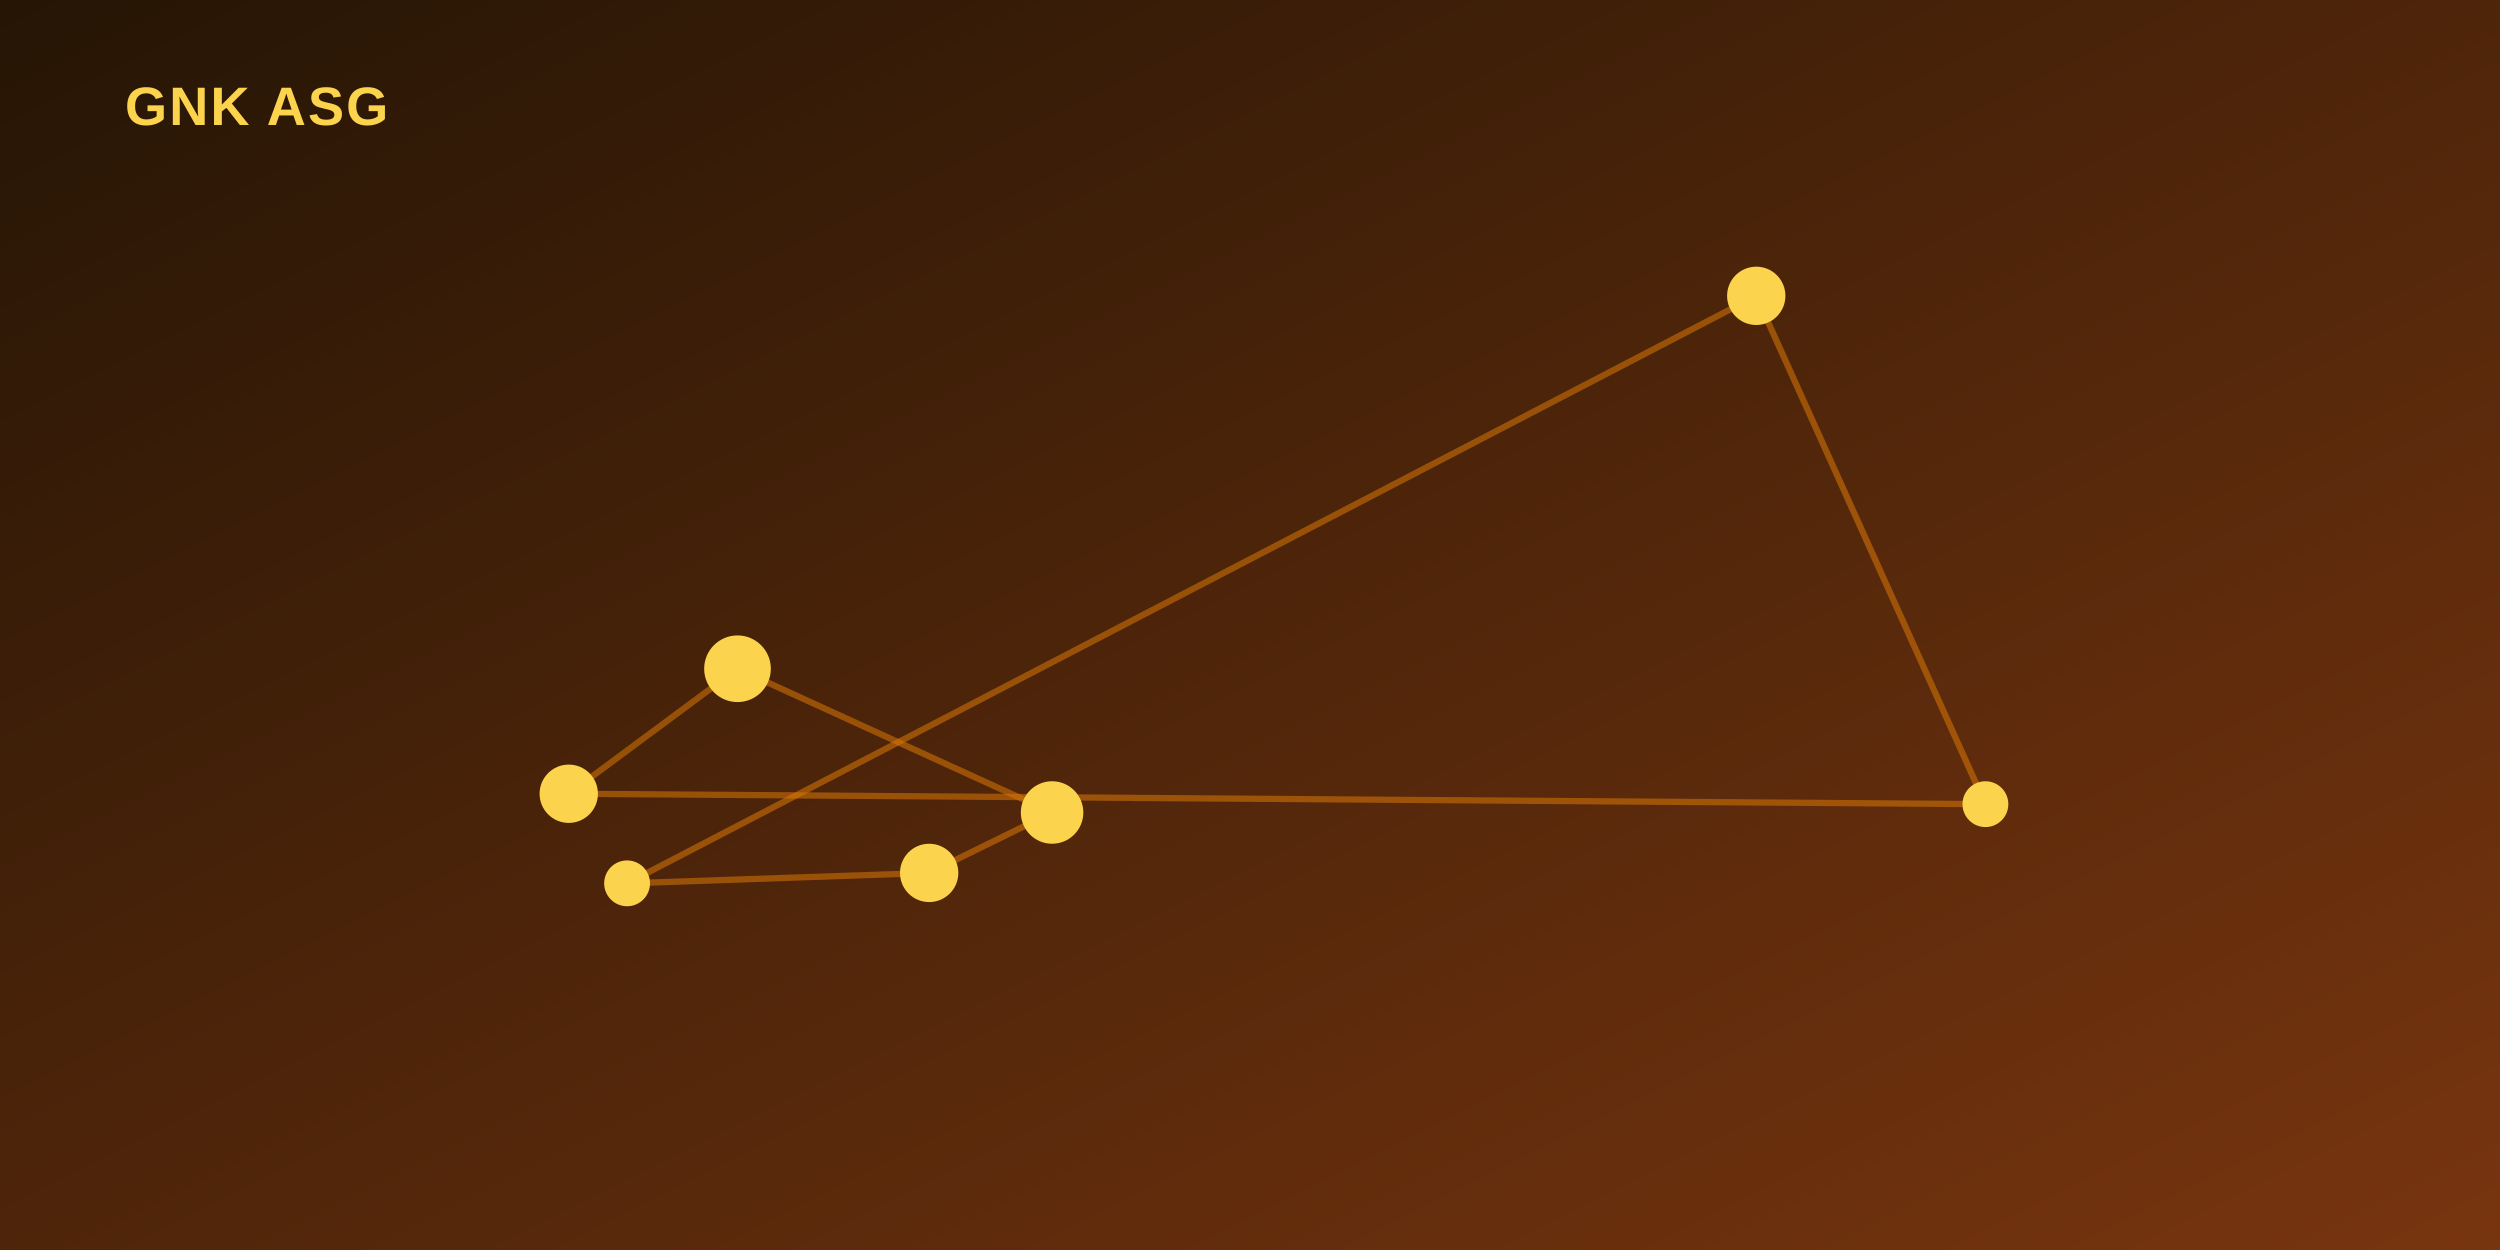
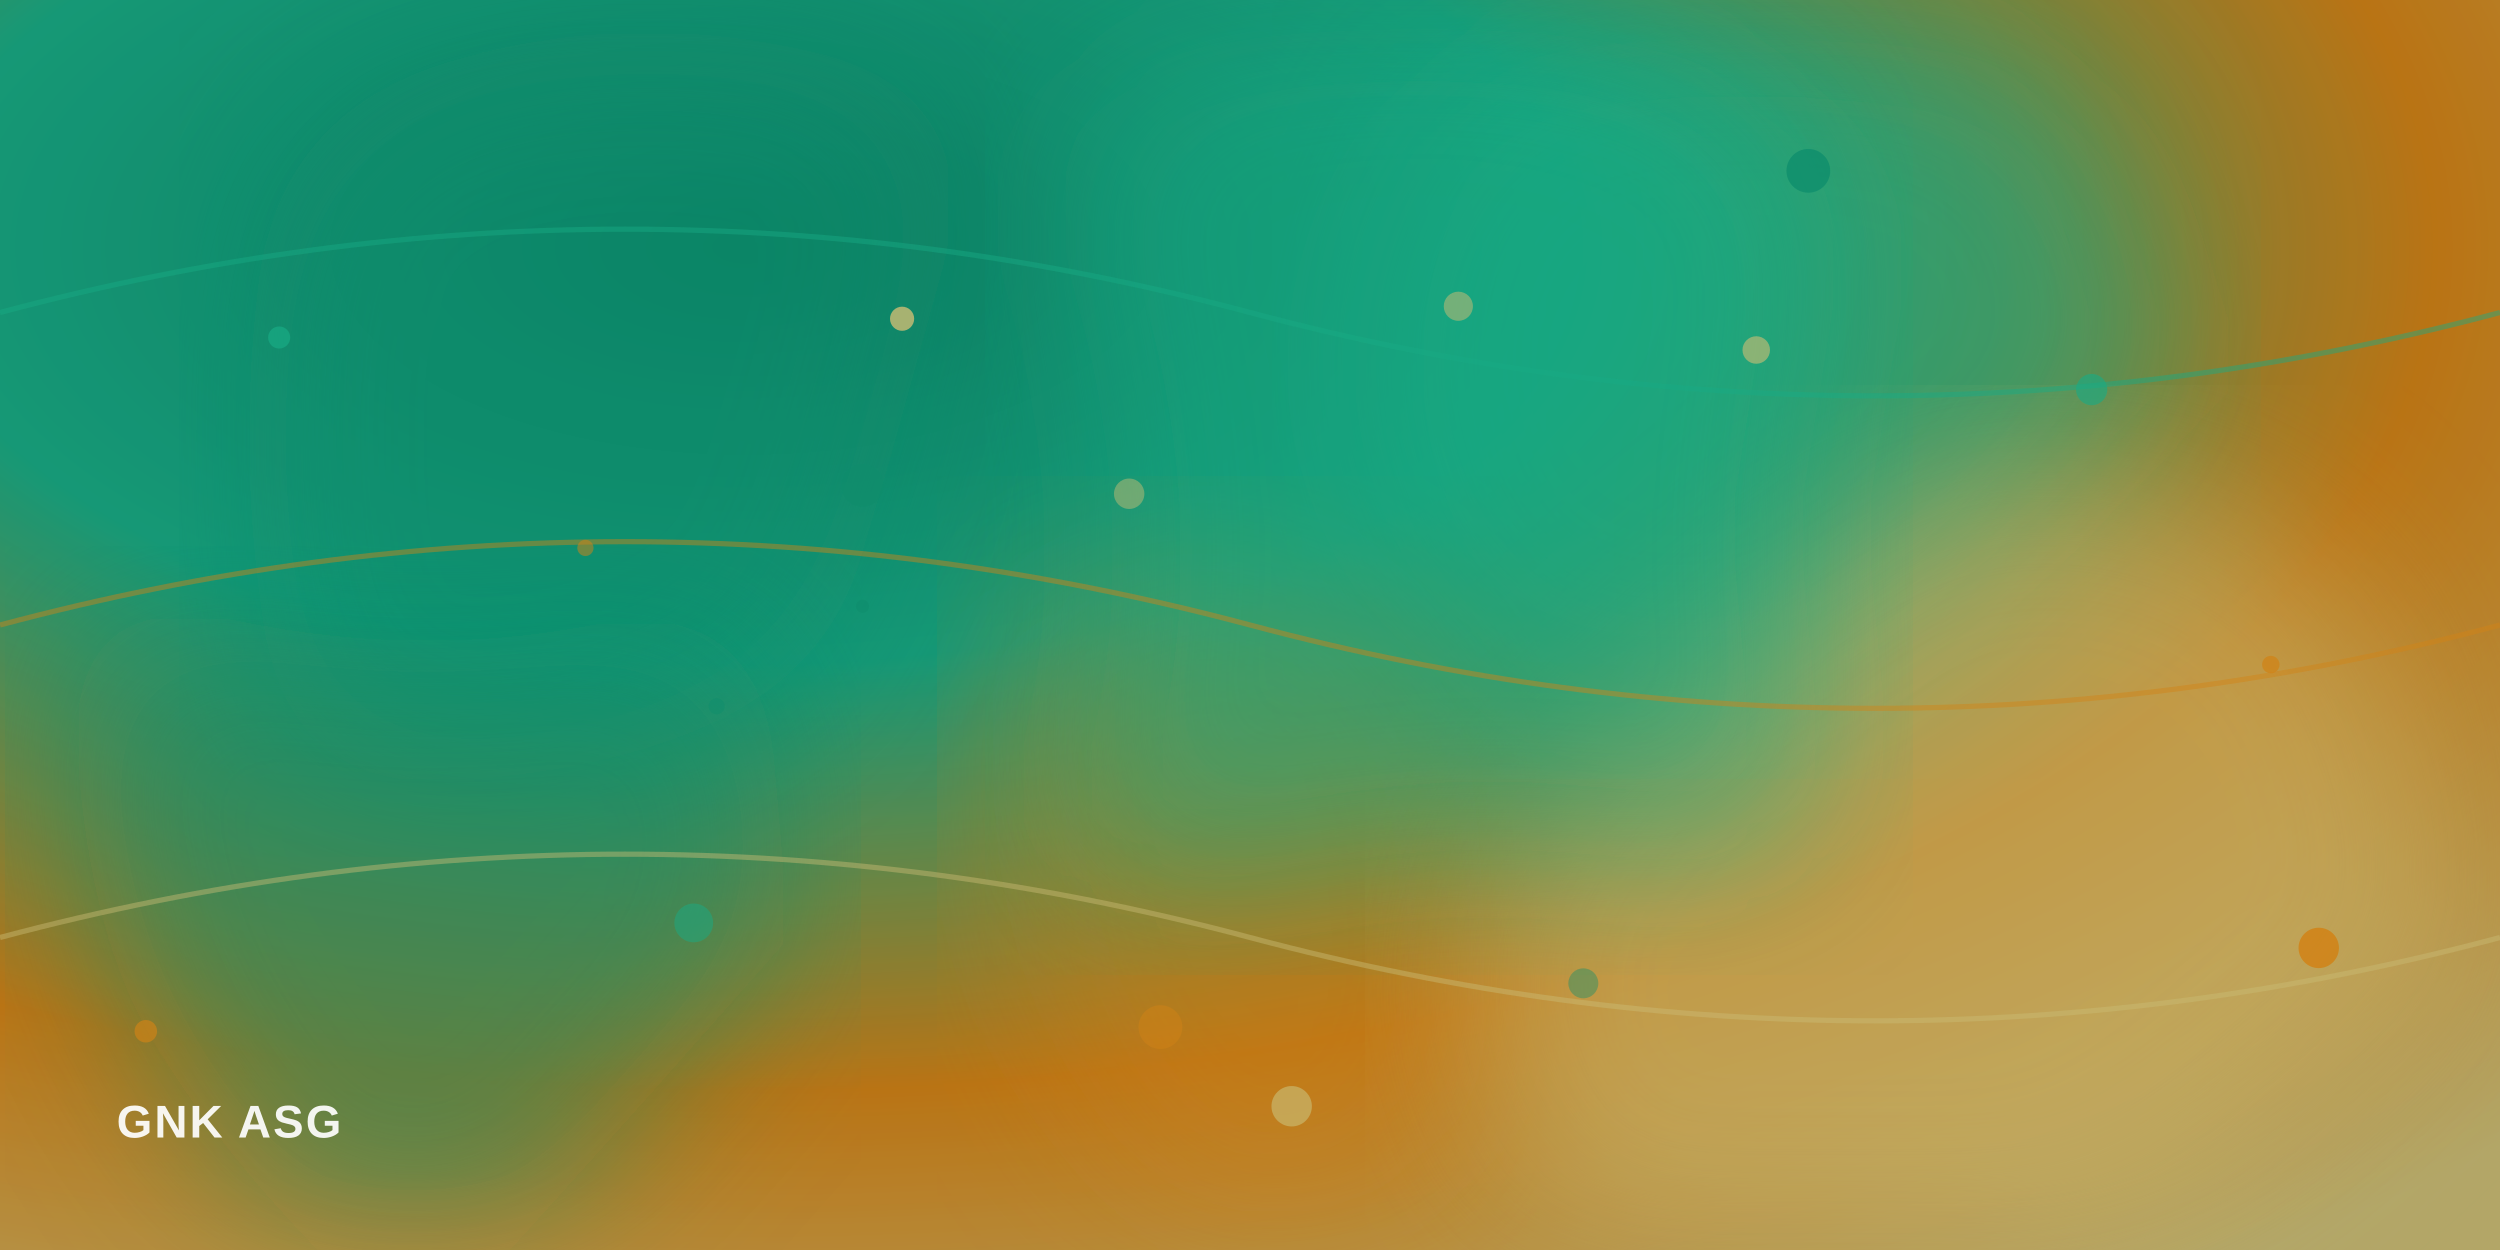
<svg xmlns="http://www.w3.org/2000/svg" viewBox="0 0 1200 600" role="img" aria-labelledby="t19 d19">
  <defs>
-     <linearGradient id="g19" x1="0" y1="0" x2="1" y2="1">
-       <stop stop-color="#251505" />
-       <stop offset="1" stop-color="#78350f" />
-     </linearGradient>
+     <radialGradient id="bg19" cx="30%" cy="20%" r="100%">
+       <stop offset="0%" stop-color="#10ac84" />
+       <stop offset="33%" stop-color="#1dd1a1" />
+       <stop offset="67%" stop-color="#ff9f1a" />
+       <stop offset="100%" stop-color="#f6e58d" />
+     </radialGradient>
+     <filter id="blur19">
+       <feGaussianBlur stdDeviation="38" />
+     </filter>
  </defs>
-   <rect width="1200" height="600" fill="url(#g19)" />
-   <g>
-     <line x1="843" y1="142" x2="953" y2="386" stroke="#d97706" stroke-width="3" opacity="0.55" />
-     <line x1="953" y1="386" x2="273" y2="381" stroke="#d97706" stroke-width="3" opacity="0.55" />
-     <line x1="273" y1="381" x2="354" y2="321" stroke="#d97706" stroke-width="3" opacity="0.55" />
-     <line x1="354" y1="321" x2="505" y2="390" stroke="#d97706" stroke-width="3" opacity="0.55" />
-     <line x1="505" y1="390" x2="446" y2="419" stroke="#d97706" stroke-width="3" opacity="0.55" />
-     <line x1="446" y1="419" x2="301" y2="424" stroke="#d97706" stroke-width="3" opacity="0.55" />
-     <line x1="301" y1="424" x2="843" y2="142" stroke="#d97706" stroke-width="3" opacity="0.55" />
-     <circle cx="843" cy="142" r="14" fill="#fcd34d" />
-     <circle cx="953" cy="386" r="11" fill="#fcd34d" />
-     <circle cx="273" cy="381" r="14" fill="#fcd34d" />
-     <circle cx="354" cy="321" r="16" fill="#fcd34d" />
-     <circle cx="505" cy="390" r="15" fill="#fcd34d" />
-     <circle cx="446" cy="419" r="14" fill="#fcd34d" />
-     <circle cx="301" cy="424" r="11" fill="#fcd34d" />
-   </g>
-   <text x="60" y="60" fill="#fcd34d" font-family="Arial" font-size="26" font-weight="700" letter-spacing="1">GNK ASG</text>
+   <rect width="1200" height="600" fill="#0a0a12" />
+   <rect width="1200" height="600" fill="url(#bg19)" opacity="0.88" />
+   <path d="M427.3,220.0 Q427.3,220.0 412.7,269.1 Q398.1,318.1 349.1,343.5 Q300.0,368.8 219.7,374.7 Q139.4,380.6 126.7,300.3 Q114.1,220.0 124.0,136.9 Q133.8,53.8 216.9,29.3 Q300.0,4.7 388.0,24.4 Q475.9,44.1 451.6,132.0 Z" fill="#10ac84" opacity="0.48" filter="url(#blur19)" />
+   <path d="M1045.3,180.0 Q1045.3,180.0 996.6,229.0 Q947.9,277.9 899.0,313.1 Q850.0,348.2 775.5,338.6 Q701.0,329.0 667.7,254.5 Q634.5,180.0 664.4,102.2 Q694.3,24.3 772.2,14.7 Q850.0,5.1 924.2,18.3 Q998.4,31.6 1021.9,105.8 Z" fill="#1dd1a1" opacity="0.52" filter="url(#blur19)" />
+   <path d="M712.0,420.0 Q712.0,420.0 714.8,478.8 Q717.6,537.6 658.8,578.8 Q600.0,620.0 553.0,567.0 Q506.0,514.0 491.6,467.0 Q477.2,420.0 474.1,355.5 Q471.0,291.0 535.5,270.1 Q600.0,249.2 650.1,284.5 Q700.3,319.7 706.1,369.9 Z" fill="#ff9f1a" opacity="0.35" filter="url(#blur19)" />
+   <path d="M1181.3,450.0 Q1181.3,450.0 1121.8,506.1 Q1062.2,562.2 1006.1,593.4 Q950.0,624.6 859.2,628.1 Q768.3,631.7 722.2,540.8 Q676.1,450.0 743.4,380.3 Q810.6,310.6 880.3,258.7 Q950.0,206.7 1042.7,235.6 Q1135.5,264.5 1158.4,357.3 Z" fill="#f6e58d" opacity="0.53" filter="url(#blur19)" />
+   <path d="M378.8,450.0 Q378.8,450.0 336.8,497.4 Q294.9,544.9 247.4,597.1 Q200.0,649.4 151.1,598.6 Q102.2,547.8 73.0,498.9 Q43.8,450.0 37.4,365.5 Q31.0,281.0 115.5,298.3 Q200.0,315.7 282.4,300.4 Q364.9,285.1 371.8,367.6 Z" fill="#10ac84" opacity="0.53" filter="url(#blur19)" />
+   <path d="M863.5,250.0 Q863.5,250.0 871.6,339.9 Q879.8,429.8 789.9,413.5 Q700.0,397.2 602.8,420.8 Q505.5,444.5 526.0,347.2 Q546.4,250.0 516.7,143.5 Q487.0,37.0 593.5,11.5 Q700.0,-14.0 797.2,20.7 Q894.5,55.5 879.0,152.8 Z" fill="#1dd1a1" opacity="0.49" filter="url(#blur19)" />
+   <path d="M0 150 Q 300 70 600 150 T 1200 150" stroke="#1dd1a1" stroke-width="2.5" fill="none" opacity="0.45" />
+   <path d="M0 300 Q 300 220 600 300 T 1200 300" stroke="#ff9f1a" stroke-width="2.5" fill="none" opacity="0.45" />
+   <path d="M0 450 Q 300 370 600 450 T 1200 450" stroke="#f6e58d" stroke-width="2.5" fill="none" opacity="0.45" />
+   <circle cx="414" cy="291" r="3.2" fill="#10ac84" opacity="0.50" />
+   <circle cx="557" cy="493" r="10.5" fill="#ff9f1a" opacity="0.45" />
+   <circle cx="760" cy="472" r="7.2" fill="#10ac84" opacity="0.40" />
+   <circle cx="281" cy="263" r="3.9" fill="#ff9f1a" opacity="0.51" />
+   <circle cx="542" cy="237" r="7.3" fill="#f6e58d" opacity="0.47" />
+   <circle cx="433" cy="153" r="5.8" fill="#f6e58d" opacity="0.81" />
+   <circle cx="868" cy="82" r="10.5" fill="#10ac84" opacity="0.76" />
+   <circle cx="843" cy="168" r="6.6" fill="#f6e58d" opacity="0.62" />
+   <circle cx="414" cy="233" r="10.3" fill="#10ac84" opacity="0.54" />
+   <circle cx="333" cy="443" r="9.3" fill="#1dd1a1" opacity="0.49" />
+   <circle cx="1090" cy="319" r="4.2" fill="#ff9f1a" opacity="0.71" />
+   <circle cx="1113" cy="455" r="9.7" fill="#ff9f1a" opacity="0.84" />
+   <circle cx="70" cy="495" r="5.4" fill="#ff9f1a" opacity="0.66" />
+   <circle cx="344" cy="339" r="3.9" fill="#10ac84" opacity="0.44" />
+   <circle cx="1004" cy="187" r="7.5" fill="#1dd1a1" opacity="0.60" />
+   <circle cx="700" cy="147" r="7.0" fill="#f6e58d" opacity="0.52" />
+   <circle cx="134" cy="162" r="5.3" fill="#1dd1a1" opacity="0.68" />
+   <circle cx="620" cy="531" r="9.7" fill="#f6e58d" opacity="0.63" />
+   <rect width="1200" height="600" fill="#000" opacity="0.18" />
+   <text x="56" y="546" fill="#ffffff" font-family="Arial" font-size="22" font-weight="800" letter-spacing="1" opacity="0.92">GNK ASG</text>
</svg>
